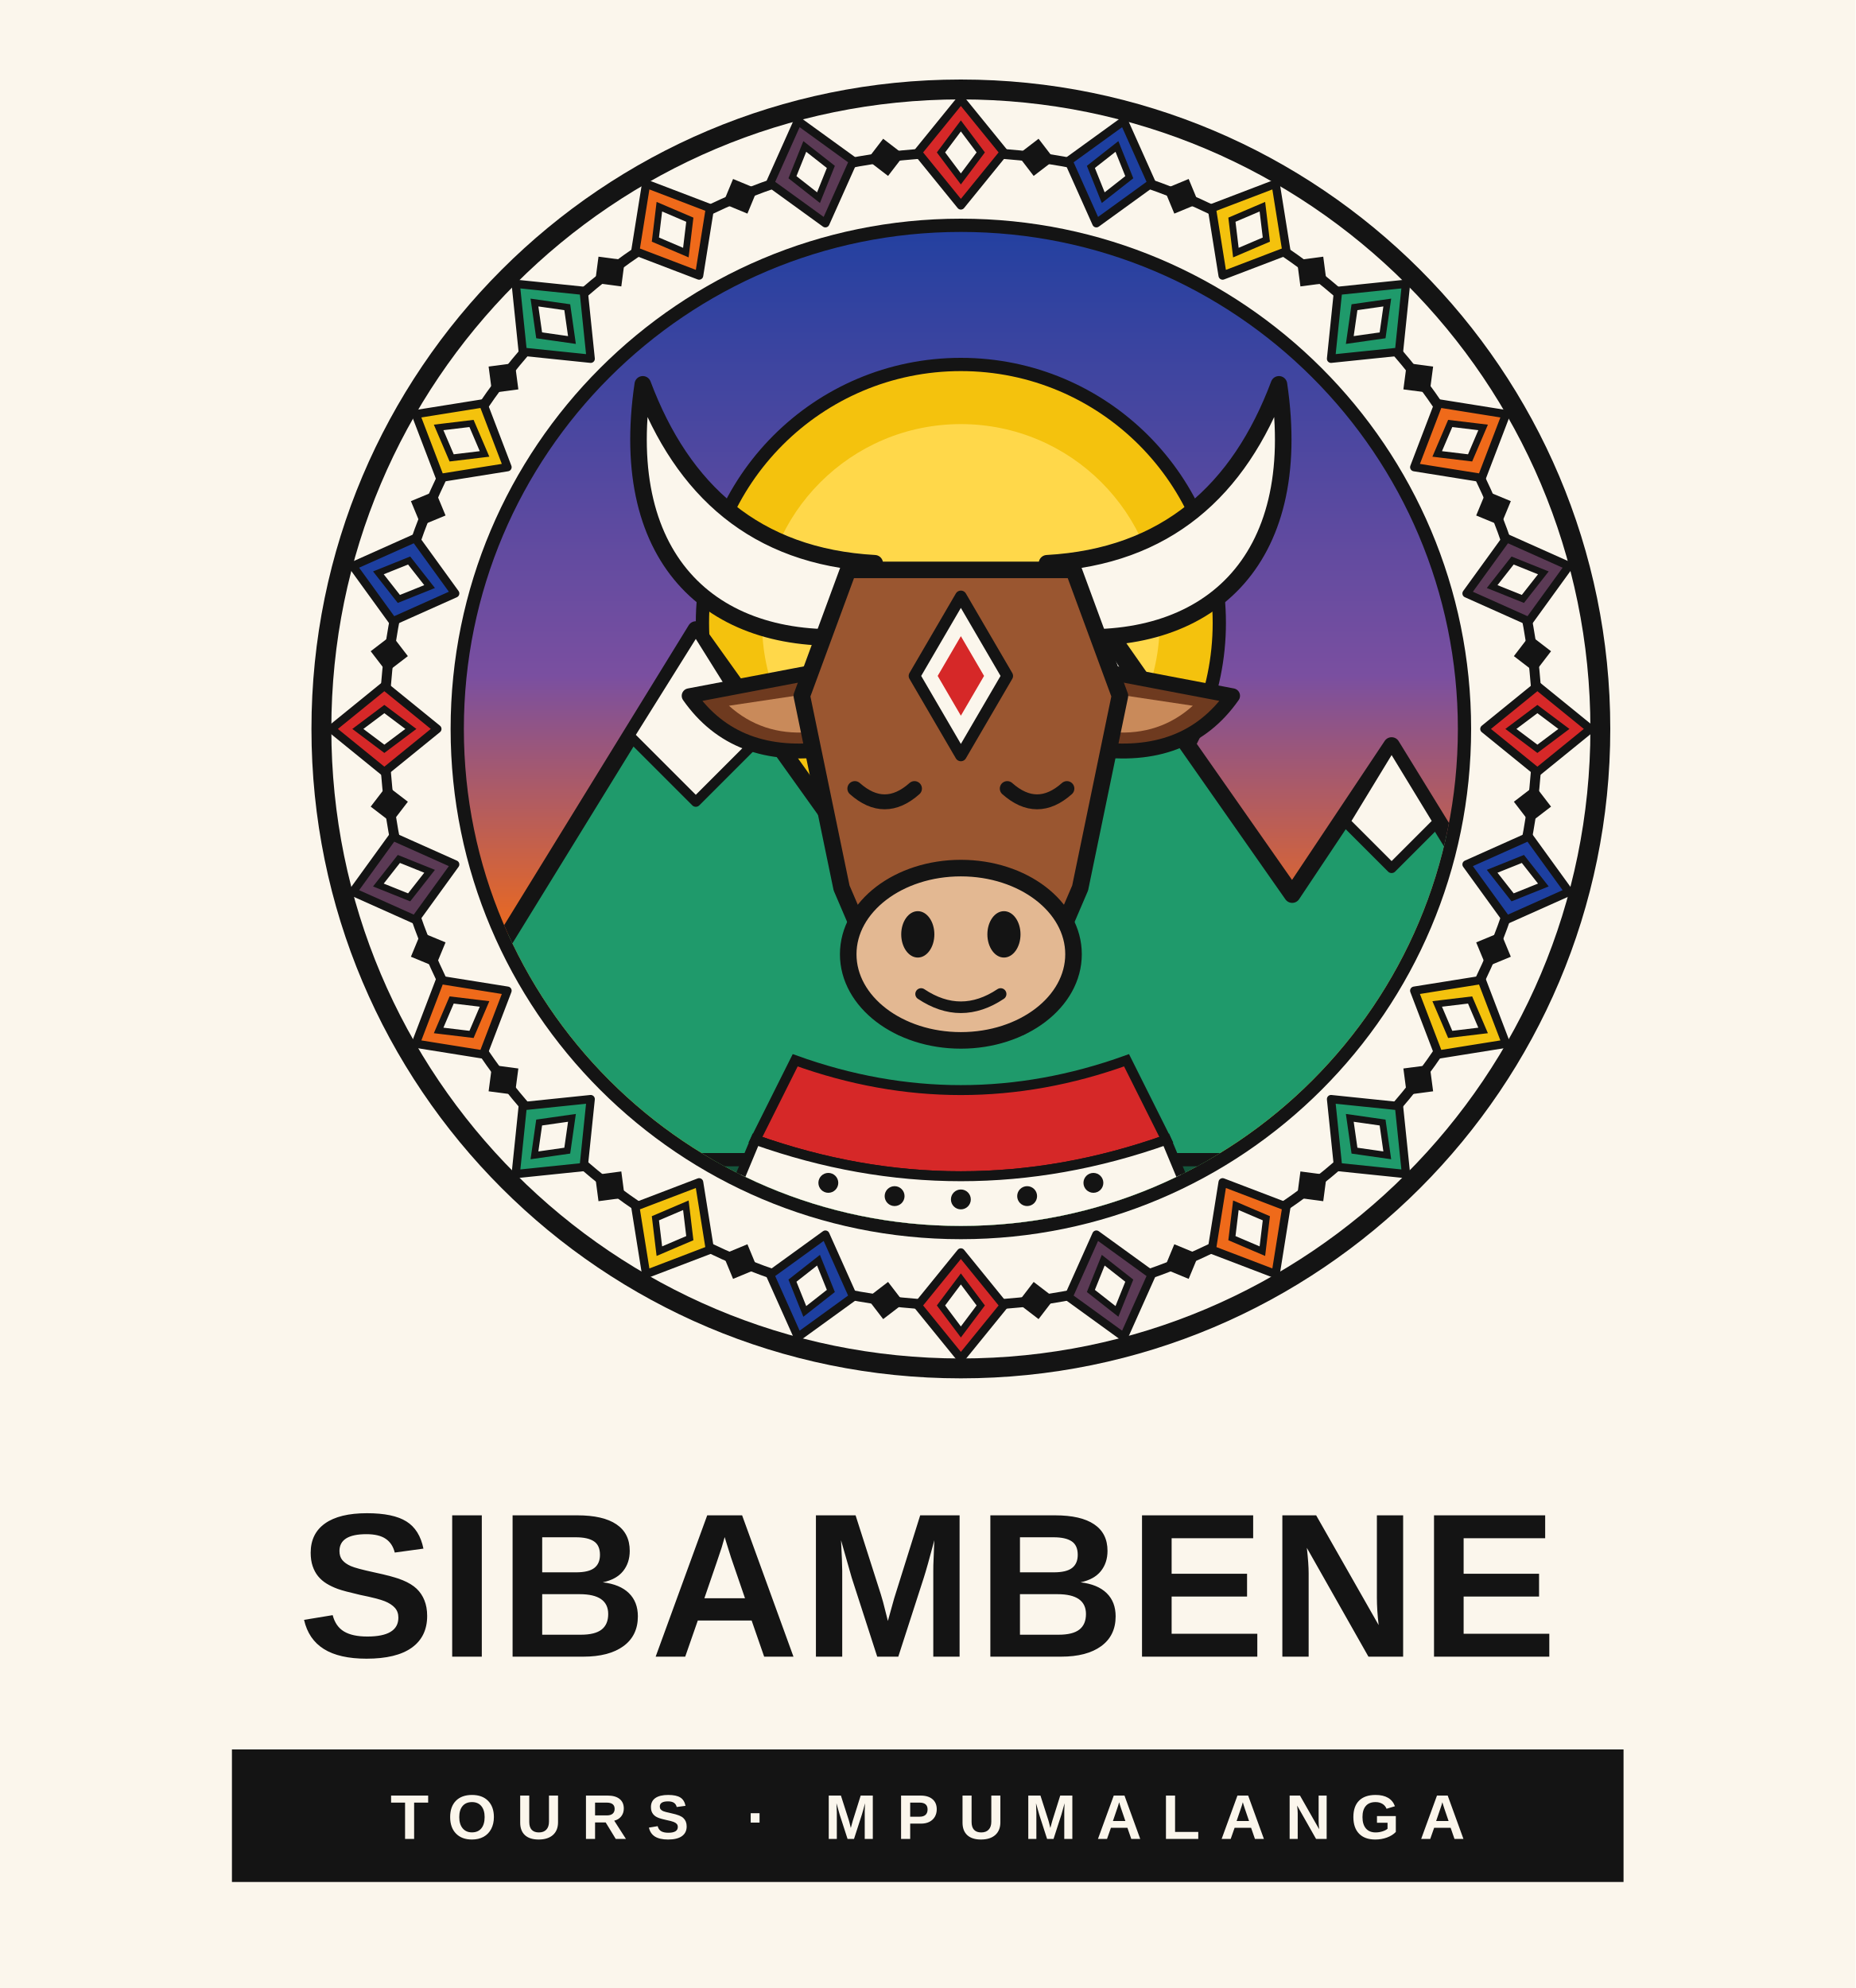
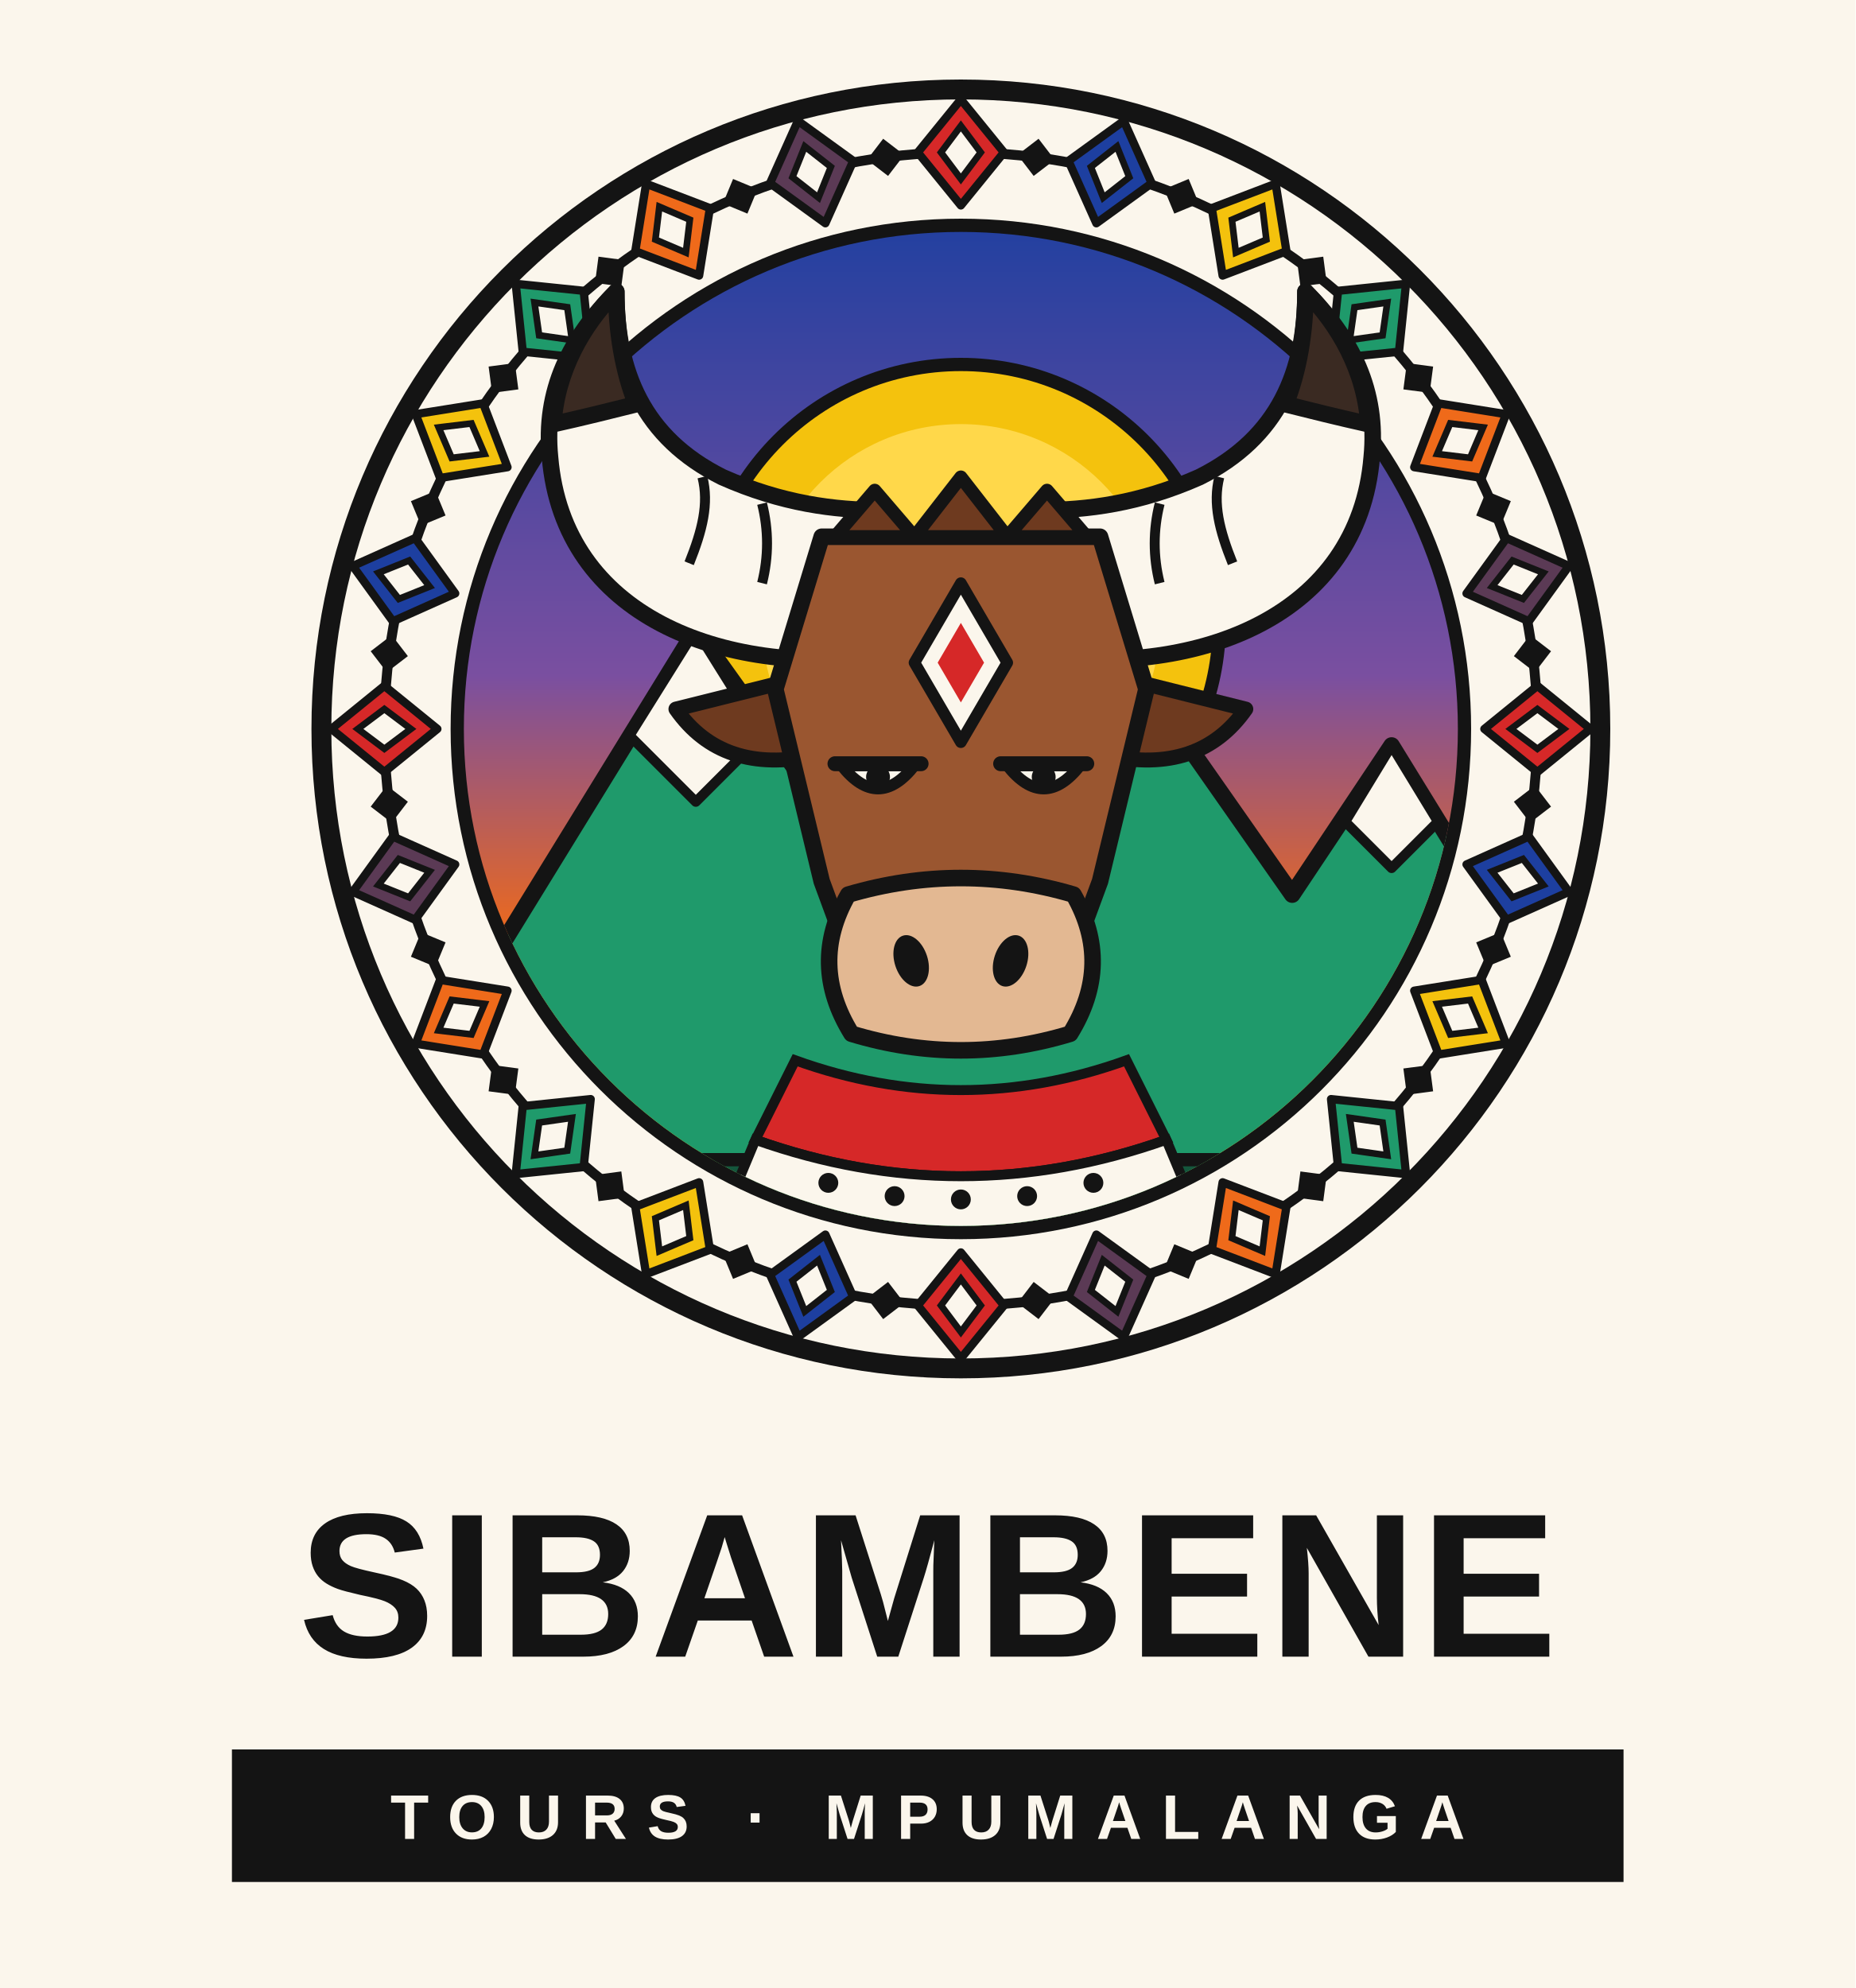
<svg xmlns="http://www.w3.org/2000/svg" viewBox="0 0 560 600" role="img" aria-labelledby="t">
  <rect width="560" height="600" fill="#fbf6ec" />
  <g transform="translate(90 20)">
    <defs>
      <linearGradient id="sky" x1="0" y1="0" x2="0" y2="1">
        <stop offset="0" stop-color="#1d3fa0" />
        <stop offset=".45" stop-color="#7a4fa0" />
        <stop offset=".7" stop-color="#ef6a1a" />
        <stop offset="1" stop-color="#f4c20d" />
      </linearGradient>
      <clipPath id="disc">
        <circle cx="200" cy="200" r="150" />
      </clipPath>
    </defs>
    <circle cx="200" cy="200" r="196" fill="#141414" />
    <circle cx="200" cy="200" r="190" fill="#fbf6ec" />
    <circle cx="200" cy="200" r="174" fill="none" stroke="#141414" stroke-width="3" />
    <g transform="rotate(0.0 200 200)">
      <path d="M200 10 L213 26 L200 42 L187 26Z" fill="#d62828" stroke="#141414" stroke-width="2.5" stroke-linejoin="round" />
      <path d="M200 18 L206 26 L200 34 L194 26Z" fill="#fbf6ec" stroke="#141414" stroke-width="2" />
    </g>
    <g transform="rotate(7.5 200 200)">
      <rect x="196" y="22" width="8" height="8" fill="#141414" transform="rotate(45 200 26)" />
    </g>
    <g transform="rotate(15.0 200 200)">
      <path d="M200 10 L213 26 L200 42 L187 26Z" fill="#1d3fa0" stroke="#141414" stroke-width="2.5" stroke-linejoin="round" />
      <path d="M200 18 L206 26 L200 34 L194 26Z" fill="#fbf6ec" stroke="#141414" stroke-width="2" />
    </g>
    <g transform="rotate(22.5 200 200)">
      <rect x="196" y="22" width="8" height="8" fill="#141414" transform="rotate(45 200 26)" />
    </g>
    <g transform="rotate(30.0 200 200)">
      <path d="M200 10 L213 26 L200 42 L187 26Z" fill="#f4c20d" stroke="#141414" stroke-width="2.5" stroke-linejoin="round" />
      <path d="M200 18 L206 26 L200 34 L194 26Z" fill="#fbf6ec" stroke="#141414" stroke-width="2" />
    </g>
    <g transform="rotate(37.5 200 200)">
      <rect x="196" y="22" width="8" height="8" fill="#141414" transform="rotate(45 200 26)" />
    </g>
    <g transform="rotate(45.0 200 200)">
      <path d="M200 10 L213 26 L200 42 L187 26Z" fill="#1f9a6b" stroke="#141414" stroke-width="2.5" stroke-linejoin="round" />
      <path d="M200 18 L206 26 L200 34 L194 26Z" fill="#fbf6ec" stroke="#141414" stroke-width="2" />
    </g>
    <g transform="rotate(52.5 200 200)">
      <rect x="196" y="22" width="8" height="8" fill="#141414" transform="rotate(45 200 26)" />
    </g>
    <g transform="rotate(60.0 200 200)">
      <path d="M200 10 L213 26 L200 42 L187 26Z" fill="#ef6a1a" stroke="#141414" stroke-width="2.5" stroke-linejoin="round" />
      <path d="M200 18 L206 26 L200 34 L194 26Z" fill="#fbf6ec" stroke="#141414" stroke-width="2" />
    </g>
    <g transform="rotate(67.5 200 200)">
      <rect x="196" y="22" width="8" height="8" fill="#141414" transform="rotate(45 200 26)" />
    </g>
    <g transform="rotate(75.0 200 200)">
      <path d="M200 10 L213 26 L200 42 L187 26Z" fill="#5b3a55" stroke="#141414" stroke-width="2.5" stroke-linejoin="round" />
      <path d="M200 18 L206 26 L200 34 L194 26Z" fill="#fbf6ec" stroke="#141414" stroke-width="2" />
    </g>
    <g transform="rotate(82.5 200 200)">
      <rect x="196" y="22" width="8" height="8" fill="#141414" transform="rotate(45 200 26)" />
    </g>
    <g transform="rotate(90.0 200 200)">
      <path d="M200 10 L213 26 L200 42 L187 26Z" fill="#d62828" stroke="#141414" stroke-width="2.5" stroke-linejoin="round" />
      <path d="M200 18 L206 26 L200 34 L194 26Z" fill="#fbf6ec" stroke="#141414" stroke-width="2" />
    </g>
    <g transform="rotate(97.5 200 200)">
      <rect x="196" y="22" width="8" height="8" fill="#141414" transform="rotate(45 200 26)" />
    </g>
    <g transform="rotate(105.0 200 200)">
      <path d="M200 10 L213 26 L200 42 L187 26Z" fill="#1d3fa0" stroke="#141414" stroke-width="2.5" stroke-linejoin="round" />
      <path d="M200 18 L206 26 L200 34 L194 26Z" fill="#fbf6ec" stroke="#141414" stroke-width="2" />
    </g>
    <g transform="rotate(112.5 200 200)">
      <rect x="196" y="22" width="8" height="8" fill="#141414" transform="rotate(45 200 26)" />
    </g>
    <g transform="rotate(120.0 200 200)">
      <path d="M200 10 L213 26 L200 42 L187 26Z" fill="#f4c20d" stroke="#141414" stroke-width="2.5" stroke-linejoin="round" />
      <path d="M200 18 L206 26 L200 34 L194 26Z" fill="#fbf6ec" stroke="#141414" stroke-width="2" />
    </g>
    <g transform="rotate(127.5 200 200)">
      <rect x="196" y="22" width="8" height="8" fill="#141414" transform="rotate(45 200 26)" />
    </g>
    <g transform="rotate(135.0 200 200)">
      <path d="M200 10 L213 26 L200 42 L187 26Z" fill="#1f9a6b" stroke="#141414" stroke-width="2.5" stroke-linejoin="round" />
      <path d="M200 18 L206 26 L200 34 L194 26Z" fill="#fbf6ec" stroke="#141414" stroke-width="2" />
    </g>
    <g transform="rotate(142.5 200 200)">
      <rect x="196" y="22" width="8" height="8" fill="#141414" transform="rotate(45 200 26)" />
    </g>
    <g transform="rotate(150.0 200 200)">
      <path d="M200 10 L213 26 L200 42 L187 26Z" fill="#ef6a1a" stroke="#141414" stroke-width="2.5" stroke-linejoin="round" />
      <path d="M200 18 L206 26 L200 34 L194 26Z" fill="#fbf6ec" stroke="#141414" stroke-width="2" />
    </g>
    <g transform="rotate(157.5 200 200)">
      <rect x="196" y="22" width="8" height="8" fill="#141414" transform="rotate(45 200 26)" />
    </g>
    <g transform="rotate(165.0 200 200)">
      <path d="M200 10 L213 26 L200 42 L187 26Z" fill="#5b3a55" stroke="#141414" stroke-width="2.5" stroke-linejoin="round" />
      <path d="M200 18 L206 26 L200 34 L194 26Z" fill="#fbf6ec" stroke="#141414" stroke-width="2" />
    </g>
    <g transform="rotate(172.5 200 200)">
      <rect x="196" y="22" width="8" height="8" fill="#141414" transform="rotate(45 200 26)" />
    </g>
    <g transform="rotate(180.0 200 200)">
      <path d="M200 10 L213 26 L200 42 L187 26Z" fill="#d62828" stroke="#141414" stroke-width="2.5" stroke-linejoin="round" />
      <path d="M200 18 L206 26 L200 34 L194 26Z" fill="#fbf6ec" stroke="#141414" stroke-width="2" />
    </g>
    <g transform="rotate(187.5 200 200)">
      <rect x="196" y="22" width="8" height="8" fill="#141414" transform="rotate(45 200 26)" />
    </g>
    <g transform="rotate(195.0 200 200)">
      <path d="M200 10 L213 26 L200 42 L187 26Z" fill="#1d3fa0" stroke="#141414" stroke-width="2.5" stroke-linejoin="round" />
      <path d="M200 18 L206 26 L200 34 L194 26Z" fill="#fbf6ec" stroke="#141414" stroke-width="2" />
    </g>
    <g transform="rotate(202.5 200 200)">
      <rect x="196" y="22" width="8" height="8" fill="#141414" transform="rotate(45 200 26)" />
    </g>
    <g transform="rotate(210.0 200 200)">
      <path d="M200 10 L213 26 L200 42 L187 26Z" fill="#f4c20d" stroke="#141414" stroke-width="2.5" stroke-linejoin="round" />
      <path d="M200 18 L206 26 L200 34 L194 26Z" fill="#fbf6ec" stroke="#141414" stroke-width="2" />
    </g>
    <g transform="rotate(217.5 200 200)">
      <rect x="196" y="22" width="8" height="8" fill="#141414" transform="rotate(45 200 26)" />
    </g>
    <g transform="rotate(225.0 200 200)">
      <path d="M200 10 L213 26 L200 42 L187 26Z" fill="#1f9a6b" stroke="#141414" stroke-width="2.5" stroke-linejoin="round" />
      <path d="M200 18 L206 26 L200 34 L194 26Z" fill="#fbf6ec" stroke="#141414" stroke-width="2" />
    </g>
    <g transform="rotate(232.5 200 200)">
      <rect x="196" y="22" width="8" height="8" fill="#141414" transform="rotate(45 200 26)" />
    </g>
    <g transform="rotate(240.0 200 200)">
      <path d="M200 10 L213 26 L200 42 L187 26Z" fill="#ef6a1a" stroke="#141414" stroke-width="2.5" stroke-linejoin="round" />
      <path d="M200 18 L206 26 L200 34 L194 26Z" fill="#fbf6ec" stroke="#141414" stroke-width="2" />
    </g>
    <g transform="rotate(247.5 200 200)">
      <rect x="196" y="22" width="8" height="8" fill="#141414" transform="rotate(45 200 26)" />
    </g>
    <g transform="rotate(255.0 200 200)">
      <path d="M200 10 L213 26 L200 42 L187 26Z" fill="#5b3a55" stroke="#141414" stroke-width="2.5" stroke-linejoin="round" />
      <path d="M200 18 L206 26 L200 34 L194 26Z" fill="#fbf6ec" stroke="#141414" stroke-width="2" />
    </g>
    <g transform="rotate(262.5 200 200)">
      <rect x="196" y="22" width="8" height="8" fill="#141414" transform="rotate(45 200 26)" />
    </g>
    <g transform="rotate(270.0 200 200)">
      <path d="M200 10 L213 26 L200 42 L187 26Z" fill="#d62828" stroke="#141414" stroke-width="2.5" stroke-linejoin="round" />
      <path d="M200 18 L206 26 L200 34 L194 26Z" fill="#fbf6ec" stroke="#141414" stroke-width="2" />
    </g>
    <g transform="rotate(277.5 200 200)">
      <rect x="196" y="22" width="8" height="8" fill="#141414" transform="rotate(45 200 26)" />
    </g>
    <g transform="rotate(285.0 200 200)">
      <path d="M200 10 L213 26 L200 42 L187 26Z" fill="#1d3fa0" stroke="#141414" stroke-width="2.5" stroke-linejoin="round" />
      <path d="M200 18 L206 26 L200 34 L194 26Z" fill="#fbf6ec" stroke="#141414" stroke-width="2" />
    </g>
    <g transform="rotate(292.5 200 200)">
      <rect x="196" y="22" width="8" height="8" fill="#141414" transform="rotate(45 200 26)" />
    </g>
    <g transform="rotate(300.0 200 200)">
      <path d="M200 10 L213 26 L200 42 L187 26Z" fill="#f4c20d" stroke="#141414" stroke-width="2.5" stroke-linejoin="round" />
      <path d="M200 18 L206 26 L200 34 L194 26Z" fill="#fbf6ec" stroke="#141414" stroke-width="2" />
    </g>
    <g transform="rotate(307.5 200 200)">
      <rect x="196" y="22" width="8" height="8" fill="#141414" transform="rotate(45 200 26)" />
    </g>
    <g transform="rotate(315.0 200 200)">
      <path d="M200 10 L213 26 L200 42 L187 26Z" fill="#1f9a6b" stroke="#141414" stroke-width="2.5" stroke-linejoin="round" />
      <path d="M200 18 L206 26 L200 34 L194 26Z" fill="#fbf6ec" stroke="#141414" stroke-width="2" />
    </g>
    <g transform="rotate(322.5 200 200)">
      <rect x="196" y="22" width="8" height="8" fill="#141414" transform="rotate(45 200 26)" />
    </g>
    <g transform="rotate(330.0 200 200)">
      <path d="M200 10 L213 26 L200 42 L187 26Z" fill="#ef6a1a" stroke="#141414" stroke-width="2.5" stroke-linejoin="round" />
      <path d="M200 18 L206 26 L200 34 L194 26Z" fill="#fbf6ec" stroke="#141414" stroke-width="2" />
    </g>
    <g transform="rotate(337.5 200 200)">
      <rect x="196" y="22" width="8" height="8" fill="#141414" transform="rotate(45 200 26)" />
    </g>
    <g transform="rotate(345.0 200 200)">
      <path d="M200 10 L213 26 L200 42 L187 26Z" fill="#5b3a55" stroke="#141414" stroke-width="2.5" stroke-linejoin="round" />
      <path d="M200 18 L206 26 L200 34 L194 26Z" fill="#fbf6ec" stroke="#141414" stroke-width="2" />
    </g>
    <g transform="rotate(352.5 200 200)">
      <rect x="196" y="22" width="8" height="8" fill="#141414" transform="rotate(45 200 26)" />
    </g>
    <circle cx="200" cy="200" r="154" fill="#141414" />
    <g clip-path="url(#disc)">
      <rect x="40" y="40" width="320" height="320" fill="url(#sky)" />
      <circle cx="200" cy="168" r="78" fill="#f4c20d" stroke="#141414" stroke-width="4" />
      <circle cx="200" cy="168" r="60" fill="#ffd84a" />
      <path d="M40 300 L120 170 L170 240 L230 150 L300 250 L330 205 L370 270 L370 380 L40 380Z" fill="#1f9a6b" stroke="#141414" stroke-width="5" stroke-linejoin="round" />
      <path d="M120 170 L140 202 L120 222 L100 202Z M230 150 L250 182 L230 202 L210 182Z M330 205 L344 228 L330 242 L316 228Z" fill="#fbf6ec" stroke="#141414" stroke-width="3" stroke-linejoin="round" />
      <path d="M40 330 L370 330 L370 380 L40 380Z" fill="#14563c" />
      <path d="M40 330 L370 330" stroke="#141414" stroke-width="4" />
      <g stroke="#141414" stroke-width="3">
        <path d="M150 300 Q200 318 250 300 L262 324 Q200 346 138 324Z" fill="#d62828" />
        <path d="M138 324 Q200 346 262 324 L272 348 Q200 372 128 348Z" fill="#fbf6ec" />
        <path d="M128 348 Q200 372 272 348 L282 380 L118 380Z" fill="#1d3fa0" />
      </g>
      <g fill="#141414">
        <circle cx="160" cy="337" r="3" />
        <circle cx="180" cy="341" r="3" />
        <circle cx="200" cy="342" r="3" />
        <circle cx="220" cy="341" r="3" />
        <circle cx="240" cy="337" r="3" />
      </g>
    </g>
-     <g stroke="#141414" stroke-width="5" stroke-linejoin="round" fill="#fbf6ec">
-       <path d="M170 172 C126 176 96 150 104 96 C116 128 138 148 174 150Z" />
-       <path d="M230 172 C274 176 304 150 296 96 C284 128 262 148 226 150Z" />
+     <g stroke="#141414" stroke-width="5" stroke-linejoin="round">
+       <path d="M176 178 C128 184 80 166 76 118 C74 98 82 82 96 68 C96 92 104 112 128 124 C146 132 162 134 176 134Z" fill="#fbf6ec" />
+       <path d="M224 178 C272 184 320 166 324 118 C326 98 318 82 304 68 C304 92 296 112 272 124 C254 132 238 134 224 134Z" fill="#fbf6ec" />
+       <path d="M77 108 C78 92 86 78 96 68 C96 80 98 92 102 102 C94 104 86 106 77 108Z" fill="#3a2a22" />
+       <path d="M323 108 C322 92 314 78 304 68 C304 80 302 92 298 102 C306 104 314 106 323 108Z" fill="#3a2a22" />
+       <path d="M118 150 C122 140 124 132 122 124 M140 156 C142 148 142 140 140 132" fill="none" stroke-width="3" />
+       <path d="M282 150 C278 140 276 132 278 124 M260 156 C258 148 258 140 260 132" fill="none" stroke-width="3" />
    </g>
    <g stroke="#141414" stroke-width="4.5" stroke-linejoin="round" fill="#6e3a1f">
-       <path d="M160 182 L118 190 Q132 210 160 206Z" />
-       <path d="M240 182 L282 190 Q268 210 240 206Z" />
-       <path d="M150 190 L130 193 Q140 202 154 201Z" fill="#c98a5a" stroke-width="0" />
-       <path d="M250 190 L270 193 Q260 202 246 201Z" fill="#c98a5a" stroke-width="0" />
-     </g>
-     <path d="M166 152 L234 152 L248 190 L236 248 L218 290 L182 290 L164 248 L152 190Z" fill="#9a5630" stroke="#141414" stroke-width="5" stroke-linejoin="round" />
-     <path d="M200 160 L214 184 L200 208 L186 184Z" fill="#fbf6ec" stroke="#141414" stroke-width="3.5" stroke-linejoin="round" />
-     <path d="M200 172 L207 184 L200 196 L193 184Z" fill="#d62828" />
-     <g fill="none" stroke="#141414" stroke-width="4.5" stroke-linecap="round">
-       <path d="M168 218 Q177 226 186 218" />
-       <path d="M214 218 Q223 226 232 218" />
-     </g>
-     <ellipse cx="200" cy="268" rx="34" ry="26" fill="#e3b892" stroke="#141414" stroke-width="5" />
-     <ellipse cx="187" cy="262" rx="5" ry="7" fill="#141414" />
-     <ellipse cx="213" cy="262" rx="5" ry="7" fill="#141414" />
-     <path d="M188 280 Q200 288 212 280" fill="none" stroke="#141414" stroke-width="3.5" stroke-linecap="round" />
+       <path d="M154 184 L114 194 Q128 214 156 208Z" />
+       <path d="M246 184 L286 194 Q272 214 244 208Z" />
+     </g>
+     <path d="M158 142 L242 142 L256 188 L242 246 L228 284 L172 284 L158 246 L144 188Z" fill="#9a5630" stroke="#141414" stroke-width="5" stroke-linejoin="round" />
+     <path d="M162 142 L174 128 L186 142 L200 124 L214 142 L226 128 L238 142Z" fill="#6e3a1f" stroke="#141414" stroke-width="4" stroke-linejoin="round" />
+     <path d="M200 156 L214 180 L200 204 L186 180Z" fill="#fbf6ec" stroke="#141414" stroke-width="3.5" stroke-linejoin="round" />
+     <path d="M200 168 L207 180 L200 192 L193 180Z" fill="#d62828" />
+     <g stroke="#141414" stroke-width="3.5" stroke-linejoin="round">
+       <path d="M164 211 L186 211 Q175 225 164 211Z" fill="#fbf6ec" />
+       <path d="M214 211 L236 211 Q225 225 214 211Z" fill="#fbf6ec" />
+     </g>
+     <circle cx="175" cy="214.5" r="3.6" fill="#141414" />
+     <circle cx="225" cy="214.5" r="3.6" fill="#141414" />
+     <g stroke="#141414" stroke-width="4.5" stroke-linecap="round">
+       <path d="M162 210.5 H188 M212 210.5 H238" />
+     </g>
+     <path d="M166 250 Q200 240 234 250 Q246 271 233 292 Q200 302 167 292 Q154 271 166 250Z" fill="#e3b892" stroke="#141414" stroke-width="5" stroke-linejoin="round" />
+     <g fill="#141414">
+       <ellipse cx="185" cy="270" rx="5" ry="8" transform="rotate(-18 185 270)" />
+       <ellipse cx="215" cy="270" rx="5" ry="8" transform="rotate(18 215 270)" />
+     </g>
  </g>
  <text x="280" y="500" text-anchor="middle" font-family="Unbounded, 'Arial Black', Arial, sans-serif" font-weight="800" font-size="62" fill="#141414" letter-spacing="1">SIBAMBENE</text>
  <g transform="translate(0 528)">
    <rect x="70" y="0" width="420" height="40" fill="#141414" />
    <text x="280" y="27" text-anchor="middle" font-family="'DM Sans', Arial, sans-serif" font-weight="700" font-size="19" fill="#fbf6ec" letter-spacing="6">TOURS · MPUMALANGA</text>
  </g>
</svg>
